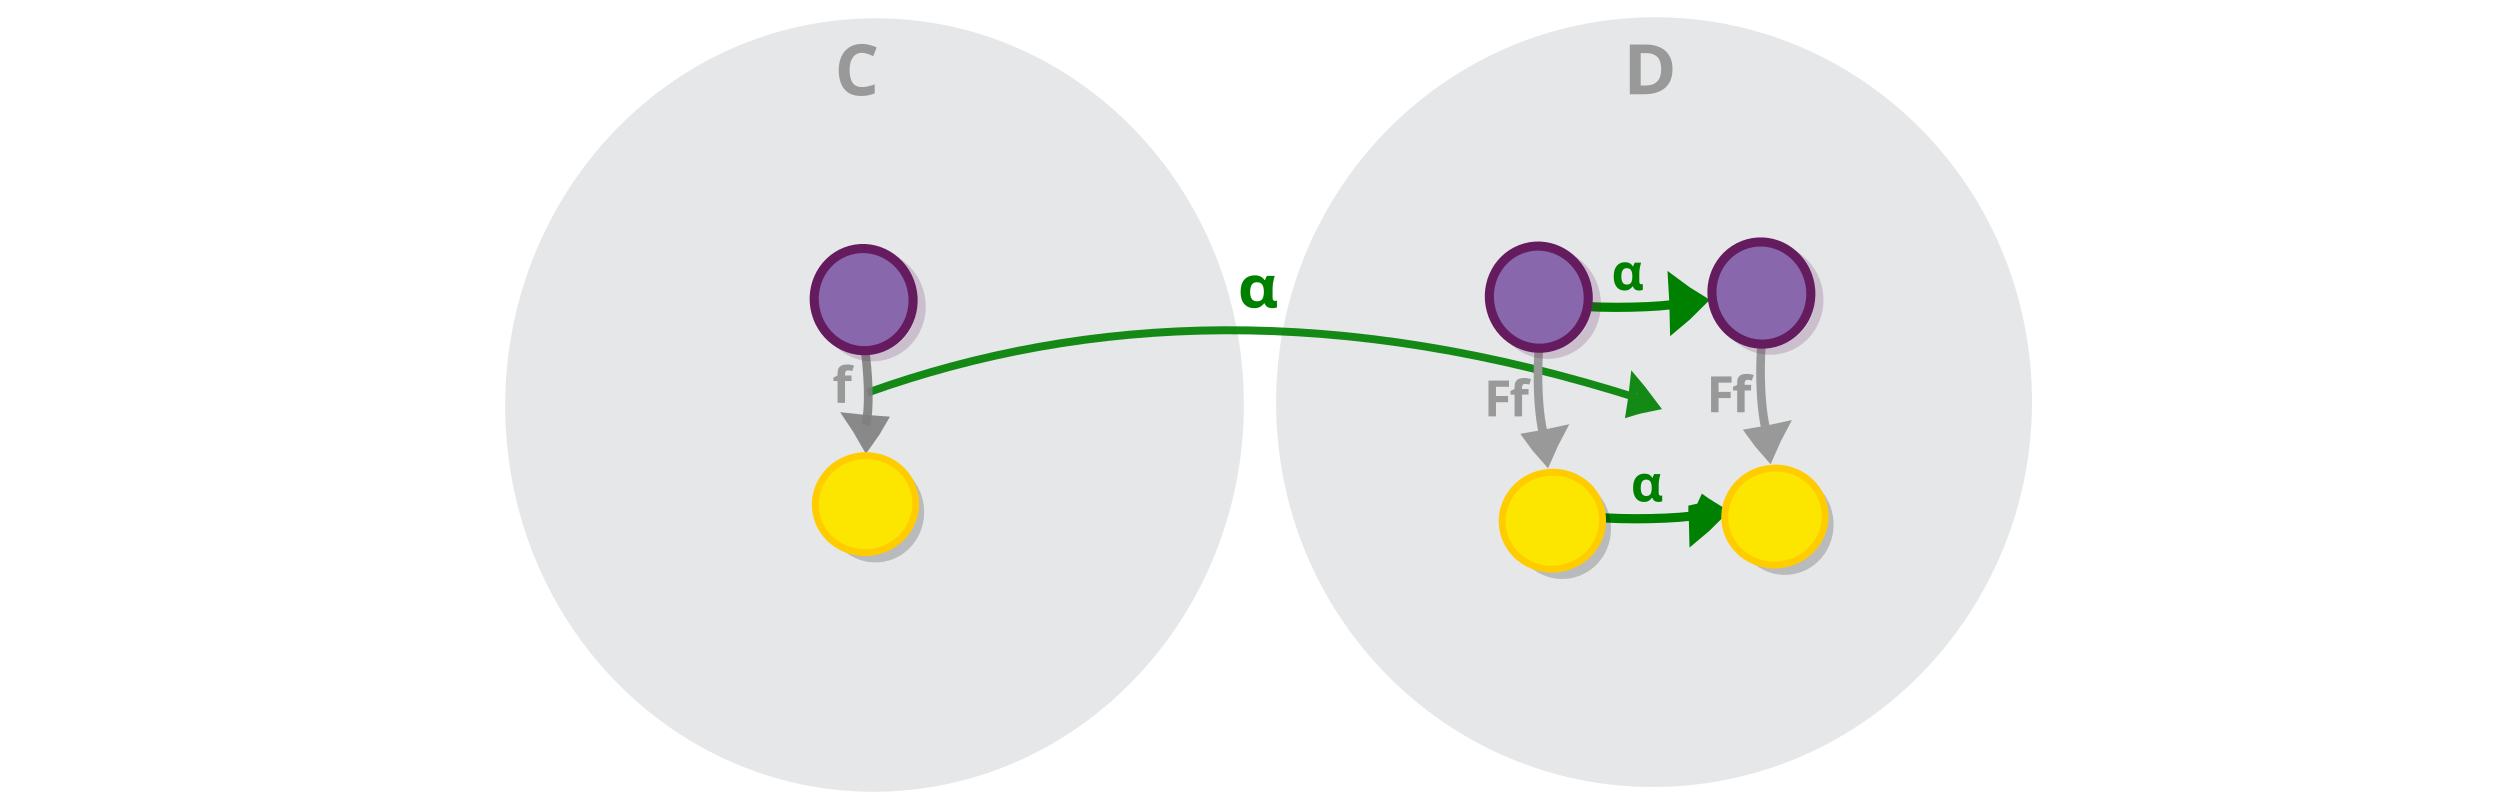
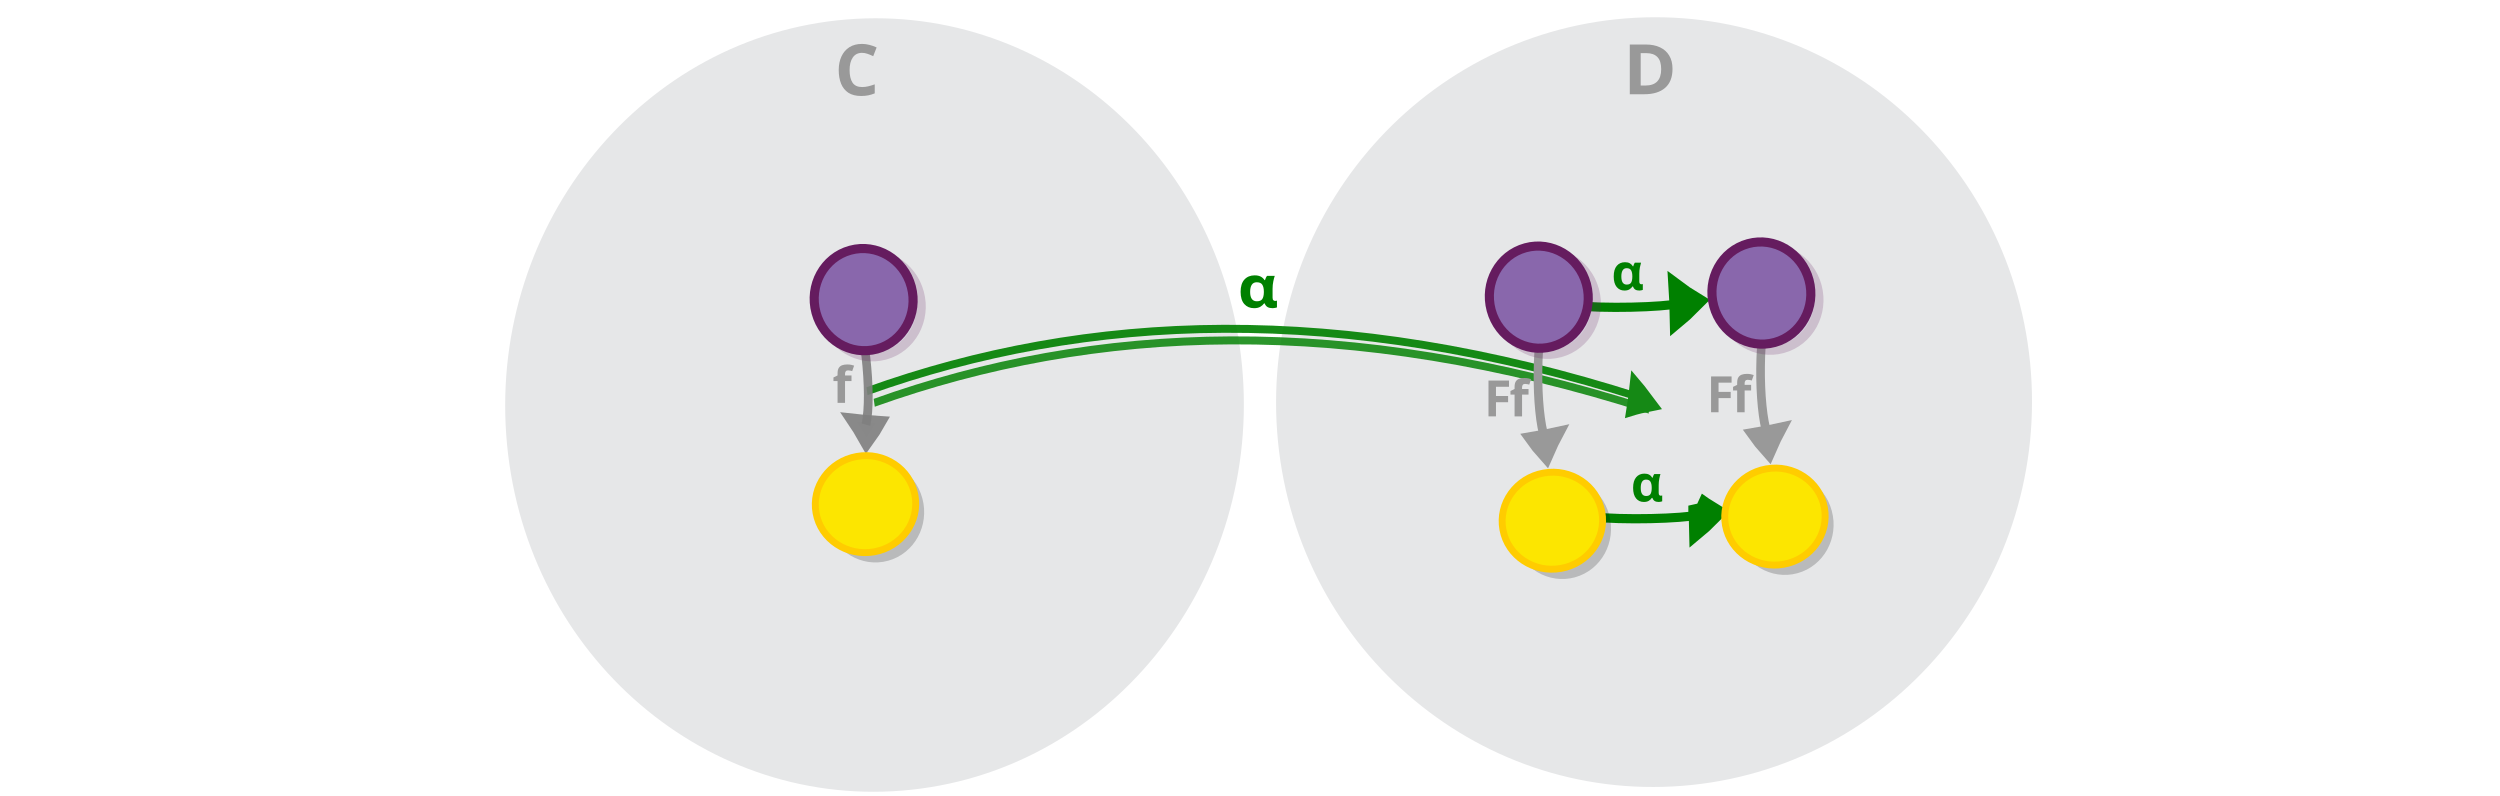
<svg xmlns="http://www.w3.org/2000/svg" viewBox="0 0 595.3 189.5" version="1.1" id="svg15613">
  <defs id="defs15617" />
  <g id="g26943" transform="matrix(1.044204,0,0,1.063591,100.5091,-1.067378)">
    <ellipse style="fill:#e6e7e8;stroke:#bbbcbe;stroke-width:0;stroke-miterlimit:10;stroke-dasharray:none;stroke-opacity:1" id="circle15601-9-4-4" cy="99.588" cx="96.205" transform="matrix(0.9968418,-0.0794129,0.0730055,0.9973315,0,0)" rx="84.25" ry="86.554" />
    <path d="m 100.331,12.834 q -1.382,0 -2.113,1.033 -0.731,1.033 -0.731,2.828 0,1.811 0.667,2.812 0.683,0.985 2.176,0.985 0.699,0 1.382,-0.159 0.699,-0.159 1.509,-0.445 v 2.017 q -0.747,0.302 -1.477,0.445 -0.731,0.143 -1.636,0.143 -1.747,0 -2.891,-0.715 -1.128,-0.731 -1.668,-2.033 -0.54,-1.318 -0.54,-3.066 0,-1.716 0.62,-3.034 0.62,-1.318 1.795,-2.065 1.191,-0.747 2.907,-0.747 0.842,0 1.684,0.222 0.858,0.207 1.636,0.572 l -0.778,1.954 q -0.635,-0.302 -1.287,-0.524 -0.635,-0.222 -1.255,-0.222 z" style="font-weight:bold;font-size:21.512px;line-height:1.25;font-family:sans-serif;-inkscape-font-specification:'sans-serif Bold';text-align:end;word-spacing:0px;text-anchor:end;fill:#999999;stroke-width:1.191" id="path12067" />
  </g>
  <g id="g26939" transform="matrix(1.08144,0,0,1.043721,61.67271,0.1558326)">
    <ellipse style="fill:#e6e7e8;stroke:#bbbcbe;stroke-width:0;stroke-miterlimit:10;stroke-dasharray:none;stroke-opacity:1" id="circle15601-9-4-4-1" cy="116.324" cx="299.893" transform="matrix(0.9966744,-0.08148687,0.07114503,0.997466,0,0)" rx="83.263" ry="87.763" />
    <path d="m 311.237,15.568 q 0,2.875 -1.636,4.337 -1.62,1.446 -4.559,1.446 h -3.209 V 10.009 h 3.558 q 1.779,0 3.082,0.635 1.318,0.635 2.033,1.874 0.731,1.223 0.731,3.05 z m -2.494,0.064 q 0,-1.89 -0.826,-2.764 -0.826,-0.89 -2.399,-0.89 h -1.287 v 7.387 h 1.033 q 3.479,0 3.479,-3.733 z" style="font-weight:bold;font-size:21.512px;line-height:1.25;font-family:sans-serif;-inkscape-font-specification:'sans-serif Bold';text-align:end;word-spacing:0px;text-anchor:end;fill:#999999;stroke-width:1.191" id="path12069" />
  </g>
  <g id="g42748" transform="matrix(1.066534,-0.07974181,0.08024606,1.028855,14.34857,34.57503)" />
  <g id="g42748-8" transform="matrix(1.066534,-0.07974181,0.08024606,1.028855,266.4113,18.9514)" />
  <g id="g29850-0" transform="matrix(0.7193524,0,0,0.7193524,-1.594624,90.1648)">
    <g transform="matrix(0.1531818,0.01203375,0.02762065,-0.2130057,509.4576,103.7431)" id="g1482-7-0-4-90-3" style="display:inline;fill:#ff8080;stroke:#008000;stroke-width:6.389;stroke-miterlimit:10;stroke-opacity:1">
      <path d="m 300.111,308.891 c 11.457,-5.059 23.316,-9.601 35.445,-13.89 -8.574,-7.716 -17.731,-15.117 -27.472,-22.203 -2.745,12.606 -4.334,22.493 -7.973,36.094 z" id="path1478-7-9-9-9-9" style="fill:#ff8080;stroke:#008000;stroke-width:36.898;stroke-opacity:1" />
      <path d="m 44.584,277.85 c 65.576,-4.732 190.882,3.877 244.646,11.716" id="path1480-1-3-7-1-1" style="fill:#ff8080;stroke:#008000;stroke-width:14.277;stroke-opacity:1;paint-order:markers fill stroke" />
    </g>
    <path id="path12093-9" style="font-weight:bold;font-size:21.512px;line-height:1.25;font-family:sans-serif;-inkscape-font-specification:'sans-serif Bold';text-align:end;word-spacing:0px;text-anchor:end;fill:#008000;fill-opacity:1;stroke-width:1.245" d="m 546.363,40.82 q -1.594,0 -2.574,-1.179 -0.98,-1.195 -0.98,-3.487 0,-2.325 1.013,-3.52 1.013,-1.195 2.723,-1.195 0.963,0 1.577,0.349 0.614,0.332 1.029,1.013 h 0.116 q 0.083,-0.282 0.216,-0.614 0.133,-0.349 0.332,-0.598 h 2.042 q -0.183,0.531 -0.382,1.544 -0.199,1.013 -0.199,2.125 v 2.524 q 0,0.565 0.199,0.764 0.216,0.199 0.482,0.199 0.116,0 0.266,-0.033 0.149,-0.033 0.216,-0.05 v 1.943 q -0.116,0.066 -0.482,0.133 -0.349,0.083 -0.631,0.083 -0.83,0 -1.345,-0.299 -0.515,-0.299 -0.797,-1.063 h -0.166 q -0.365,0.565 -0.996,0.963 -0.631,0.398 -1.66,0.398 z m 0.747,-1.976 q 1.029,0 1.428,-0.614 0.415,-0.631 0.432,-1.992 v -0.1 q 0,-1.328 -0.415,-2.026 -0.398,-0.697 -1.478,-0.697 -0.88,0 -1.312,0.714 -0.432,0.697 -0.432,2.042 0,2.673 1.777,2.673 z" />
  </g>
  <g id="g29850-0-2" transform="matrix(0.7193524,0,0,0.7193524,-6.212344,39.82238)">
    <g transform="matrix(0.1531818,0.01203375,0.02762065,-0.2130057,509.4576,103.7431)" id="g1482-7-0-4-90-3-8" style="display:inline;fill:#ff8080;stroke:#008000;stroke-width:6.389;stroke-miterlimit:10;stroke-opacity:1">
      <path d="m 300.111,308.891 c 11.457,-5.059 23.316,-9.601 35.445,-13.89 -8.574,-7.716 -17.731,-15.117 -27.472,-22.203 -2.745,12.606 -4.334,22.493 -7.973,36.094 z" id="path1478-7-9-9-9-9-8" style="fill:#ff8080;stroke:#008000;stroke-width:36.898;stroke-opacity:1" />
      <path d="m 44.584,277.85 c 65.576,-4.732 190.882,3.877 244.646,11.716" id="path1480-1-3-7-1-1-8" style="fill:#ff8080;stroke:#008000;stroke-width:14.277;stroke-opacity:1;paint-order:markers fill stroke" />
    </g>
    <path id="path12093-9-6" style="font-weight:bold;font-size:21.512px;line-height:1.25;font-family:sans-serif;-inkscape-font-specification:'sans-serif Bold';text-align:end;word-spacing:0px;text-anchor:end;fill:#008000;fill-opacity:1;stroke-width:1.245" d="m 546.363,40.82 q -1.594,0 -2.574,-1.179 -0.98,-1.195 -0.98,-3.487 0,-2.325 1.013,-3.52 1.013,-1.195 2.723,-1.195 0.963,0 1.577,0.349 0.614,0.332 1.029,1.013 h 0.116 q 0.083,-0.282 0.216,-0.614 0.133,-0.349 0.332,-0.598 h 2.042 q -0.183,0.531 -0.382,1.544 -0.199,1.013 -0.199,2.125 v 2.524 q 0,0.565 0.199,0.764 0.216,0.199 0.482,0.199 0.116,0 0.266,-0.033 0.149,-0.033 0.216,-0.05 v 1.943 q -0.116,0.066 -0.482,0.133 -0.349,0.083 -0.631,0.083 -0.83,0 -1.345,-0.299 -0.515,-0.299 -0.797,-1.063 h -0.166 q -0.365,0.565 -0.996,0.963 -0.631,0.398 -1.66,0.398 z m 0.747,-1.976 q 1.029,0 1.428,-0.614 0.415,-0.631 0.432,-1.992 v -0.1 q 0,-1.328 -0.415,-2.026 -0.398,-0.697 -1.478,-0.697 -0.88,0 -1.312,0.714 -0.432,0.697 -0.432,2.042 0,2.673 1.777,2.673 z" />
  </g>
  <g transform="matrix(0.1124273,-0.01199662,0.01882329,0.2330963,353.8807,48.34944)" style="display:inline;opacity:0.91;fill:#dddddd;stroke:#008000;stroke-width:10.934;stroke-miterlimit:10;stroke-dasharray:none;stroke-opacity:1" id="g16254-4">
    <path style="stroke:#008000;stroke-width:15.575;stroke-miterlimit:10;stroke-dasharray:none;stroke-opacity:1" id="path1478-7-9-0-19-0-7-4-6" d="m 268.428,223.772 c 14.425,-1.398 29.324,-2.294 44.547,-2.925 -10.282,-8.117 -21.301,-16.116 -33.058,-24 -3.964,9.413 -6.373,16.925 -11.489,26.924 z" />
-     <path style="fill:none;stroke:#008000;stroke-width:8.154;stroke-miterlimit:10;stroke-dasharray:none;stroke-opacity:1;paint-order:markers fill stroke" id="path1480-1-3-1-5-7-5-05-2" d="M -1331.284,125.192 C -855.987,69.129 -321.325,85.367 294.161,215.831" />
+     <path style="fill:none;stroke:#008000;stroke-width:8.154;stroke-miterlimit:10;stroke-dasharray:none;stroke-opacity:1;paint-order:markers fill stroke" id="path1480-1-3-1-5-7-5-05-2" d="M -1332.057,123.656 C -856.76,67.593 -322.098,83.831 293.388,214.295" />
+     <path style="display:inline;opacity:0.91;fill:none;stroke:#008000;stroke-width:8.154;stroke-miterlimit:10;stroke-dasharray:none;stroke-opacity:1;paint-order:markers fill stroke" id="path1480-1-3-1-5-7-5-05-2-3" d="M -1318.818,136.171 C -843.52,80.109 -308.858,96.346 306.627,226.811" />
  </g>
  <a id="a49464" transform="translate(102.0065,2.376453)">
    <g style="display:inline;fill:#dddddd;stroke:#808080;stroke-width:6.389;stroke-miterlimit:10;stroke-opacity:0.91" id="g1482-7-0-1-0-3" transform="matrix(0.03265143,0.1973065,-0.236637,0.0043022,147.4684,38.04733)">
      <path style="stroke:#808080;stroke-width:19.035;stroke-opacity:0.91" id="path1478-7-9-0-19-0" d="m 299.356,233.033 c 5.865,-2.466 11.98,-4.677 18.256,-6.762 -5.112,-3.83 -10.518,-7.506 -16.22,-11.028 -0.69,6.214 -0.926,11.088 -2.036,17.79 z" />
      <path style="fill:none;stroke:#808080;stroke-width:10.649;stroke-opacity:0.91;paint-order:markers fill stroke" id="path1480-1-3-1-5-7" d="M 127.386,78.378 C 176.957,66.302 277.685,72.076 317.498,86.173" transform="matrix(0.89574,0,0,0.81736,18.384,154.236)" />
    </g>
    <path d="m 100.754,88.363 h -1.541 v 5.184 h -1.78 v -5.184 h -0.979 v -0.86 l 0.979,-0.478 v -0.478 q 0,-0.836 0.275,-1.29 0.287,-0.466 0.8,-0.657 0.526,-0.191 1.23,-0.191 0.526,0 0.944,0.084 0.43,0.084 0.693,0.191 l -0.454,1.302 q -0.203,-0.06 -0.442,-0.107 -0.239,-0.06 -0.549,-0.06 -0.37,0 -0.549,0.227 -0.167,0.227 -0.167,0.573 v 0.406 h 1.541 z" style="font-weight:bold;font-size:21.512px;line-height:1.25;font-family:sans-serif;-inkscape-font-specification:'sans-serif Bold';text-align:end;word-spacing:0px;text-anchor:end;fill:#999999;fill-opacity:1;stroke-width:0.896" id="path12075" />
    <g id="g16126" transform="matrix(0.1847734,0.9650488,-0.9650488,0.1847734,129.2282,-113.3525)" style="fill:#8967ac;fill-opacity:1;stroke:#651c5f;stroke-opacity:1">
      <ellipse ry="11.965" rx="12.4" transform="matrix(0.9972166,-0.07455915,0.0777593,0.9969722,0,0)" style="opacity:0.203;fill:#8967ac;fill-opacity:1;stroke:#651c5f;stroke-width:2.214;stroke-miterlimit:10;stroke-dasharray:none;stroke-opacity:1" id="circle15601-9-4-6" cy="72.011" cx="174.056" />
      <ellipse ry="11.965" rx="12.4" transform="matrix(0.9972166,-0.07455915,0.0777593,0.9969722,0,0)" style="fill:#8967ac;fill-opacity:1;stroke:#651c5f;stroke-width:2.214;stroke-miterlimit:10;stroke-dasharray:none;stroke-opacity:1" id="circle15601-9-4" cy="73.519" cx="172.109" />
    </g>
    <g id="g16153" transform="matrix(0.1019075,0.9772796,-0.9772796,0.1019075,174.4153,-81.17957)">
      <ellipse cx="178.593" cy="120.173" id="circle15601-9-4-6-2" style="opacity:0.203;fill:#030303;fill-opacity:1;stroke:none;stroke-width:2.214;stroke-miterlimit:10;stroke-dasharray:none;stroke-opacity:1" transform="matrix(0.9872427,-0.1592225,0.1623902,0.9867266,0,0)" rx="12.4" ry="11.965" />
      <ellipse ry="11.748" rx="12.176" transform="matrix(-0.07418163,-0.9972448,0.9970015,-0.07738188,0,0)" style="fill:#fce600;fill-opacity:1;stroke:#ffcc00;stroke-width:1.677;stroke-miterlimit:10;stroke-opacity:1" id="circle15605" cy="186.489" cx="-106.902" />
    </g>
  </a>
  <g style="display:inline;fill:#dddddd;stroke:#999999;stroke-width:6.389;stroke-miterlimit:10;stroke-opacity:1" id="g1482-7-0-1-0-3-5" transform="matrix(-0.01201182,0.1996289,0.2358071,-0.02026366,318.5451,48.7209)">
    <path style="stroke:#999999;stroke-width:19.035;stroke-opacity:1" id="path1478-7-9-0-19-0-2" d="m 299.356,233.033 c 5.865,-2.466 11.98,-4.677 18.256,-6.762 -5.112,-3.83 -10.518,-7.506 -16.22,-11.028 -0.69,6.214 -0.926,11.088 -2.036,17.79 z" />
    <path style="fill:none;stroke:#999999;stroke-width:10.649;stroke-opacity:1;paint-order:markers fill stroke" id="path1480-1-3-1-5-7-2" d="M 127.386,78.378 C 176.957,66.302 277.685,72.076 317.498,86.173" transform="matrix(0.89574,0,0,0.81736,18.384,154.236)" />
  </g>
  <g id="g75560" style="fill:#999999;fill-opacity:1" transform="translate(100.1667,0.2811576)">
    <path d="m 256.052,98.865 h -1.78 v -8.528 h 4.885 v 1.481 h -3.105 v 2.198 h 2.89 v 1.481 h -2.89 z" style="font-weight:bold;font-size:21.512px;line-height:1.25;font-family:sans-serif;-inkscape-font-specification:'sans-serif Bold';text-align:end;word-spacing:0px;text-anchor:end;fill:#999999;fill-opacity:1;stroke-width:0.896" id="path12077" />
    <path d="m 263.807,93.681 h -1.541 v 5.184 h -1.78 v -5.184 h -0.979 v -0.86 l 0.979,-0.478 V 91.865 q 0,-0.836 0.275,-1.29 0.287,-0.466 0.8,-0.657 0.526,-0.191 1.23,-0.191 0.526,0 0.944,0.084 0.43,0.084 0.693,0.191 l -0.454,1.302 q -0.203,-0.06 -0.442,-0.107 -0.239,-0.06 -0.549,-0.06 -0.37,0 -0.549,0.227 -0.167,0.227 -0.167,0.573 v 0.406 h 1.541 z" style="font-weight:bold;font-size:21.512px;line-height:1.25;font-family:sans-serif;-inkscape-font-specification:'sans-serif Bold';text-align:end;word-spacing:0px;text-anchor:end;fill:#999999;fill-opacity:1;stroke-width:0.896" id="path12081" />
  </g>
  <path id="path12093-9-6-4" style="font-weight:bold;font-size:21.512px;line-height:1.25;font-family:sans-serif;-inkscape-font-specification:'sans-serif Bold';text-align:end;word-spacing:0px;text-anchor:end;fill:#008000;fill-opacity:1;stroke-width:1.078" d="m 298.608,73.384 q -1.433,0 -2.313,-0.982 -0.881,-0.996 -0.881,-2.905 0,-1.937 0.91,-2.933 0.91,-0.996 2.448,-0.996 0.866,0 1.418,0.291 0.552,0.277 0.925,0.844 h 0.104 q 0.075,-0.235 0.194,-0.512 0.119,-0.291 0.298,-0.498 h 1.836 q -0.164,0.443 -0.343,1.287 -0.179,0.844 -0.179,1.771 v 2.103 q 0,0.47 0.179,0.636 0.194,0.166 0.433,0.166 0.104,0 0.239,-0.028 0.134,-0.028 0.194,-0.042 v 1.619 q -0.104,0.055 -0.433,0.111 -0.313,0.069 -0.567,0.069 -0.746,0 -1.209,-0.249 -0.463,-0.249 -0.716,-0.885 h -0.149 q -0.328,0.47 -0.895,0.802 -0.567,0.332 -1.492,0.332 z m 0.672,-1.646 q 0.925,0 1.283,-0.512 0.373,-0.526 0.388,-1.66 v -0.083 q 0,-1.107 -0.373,-1.688 -0.358,-0.581 -1.328,-0.581 -0.791,0 -1.179,0.595 -0.388,0.581 -0.388,1.702 0,2.227 1.597,2.227 z" />
  <g id="g16126-2" transform="matrix(0.1847734,0.9650488,-0.9650488,0.1847734,392.0028,-111.5594)" style="fill:#8967ac;fill-opacity:1;stroke:#651c5f;stroke-opacity:1">
    <ellipse ry="11.965" rx="12.4" transform="matrix(0.9972166,-0.07455915,0.0777593,0.9969722,0,0)" style="opacity:0.203;fill:#8967ac;fill-opacity:1;stroke:#651c5f;stroke-width:2.214;stroke-miterlimit:10;stroke-dasharray:none;stroke-opacity:1" id="circle15601-9-4-6-3" cy="72.011" cx="174.056" />
    <ellipse ry="11.965" rx="12.4" transform="matrix(0.9972166,-0.07455915,0.0777593,0.9969722,0,0)" style="fill:#8967ac;fill-opacity:1;stroke:#651c5f;stroke-width:2.214;stroke-miterlimit:10;stroke-dasharray:none;stroke-opacity:1" id="circle15601-9-4-1" cy="73.519" cx="172.109" />
  </g>
  <g id="g16153-8" transform="matrix(0.1019075,0.9772796,-0.9772796,0.1019075,439.9761,-74.85787)">
    <ellipse cx="178.593" cy="120.173" id="circle15601-9-4-6-2-3" style="opacity:0.203;fill:#030303;fill-opacity:1;stroke:none;stroke-width:2.214;stroke-miterlimit:10;stroke-dasharray:none;stroke-opacity:1" transform="matrix(0.9872427,-0.1592225,0.1623902,0.9867266,0,0)" rx="12.4" ry="11.965" />
    <ellipse ry="11.748" rx="12.176" transform="matrix(-0.07418163,-0.9972448,0.9970015,-0.07738188,0,0)" style="fill:#fce600;fill-opacity:1;stroke:#ffcc00;stroke-width:1.677;stroke-miterlimit:10;stroke-opacity:1" id="circle15605-4" cy="186.489" cx="-106.902" />
  </g>
  <g style="display:inline;fill:#dddddd;stroke:#999999;stroke-width:6.389;stroke-miterlimit:10;stroke-opacity:1" id="g1482-7-0-1-0-3-5-7" transform="matrix(-0.01201182,0.1996289,0.2358071,-0.02026366,371.5461,47.74006)">
    <path style="stroke:#999999;stroke-width:19.035;stroke-opacity:1" id="path1478-7-9-0-19-0-2-0" d="m 299.356,233.033 c 5.865,-2.466 11.98,-4.677 18.256,-6.762 -5.112,-3.83 -10.518,-7.506 -16.22,-11.028 -0.69,6.214 -0.926,11.088 -2.036,17.79 z" />
    <path style="fill:none;stroke:#999999;stroke-width:10.649;stroke-opacity:1;paint-order:markers fill stroke" id="path1480-1-3-1-5-7-2-5" d="M 127.386,78.378 C 176.957,66.302 277.685,72.076 317.498,86.173" transform="matrix(0.89574,0,0,0.81736,18.384,154.236)" />
  </g>
  <g id="g75560-1" style="fill:#999999;fill-opacity:1" transform="translate(153.1677,-0.6996859)">
    <path d="m 256.052,98.865 h -1.78 v -8.528 h 4.885 v 1.481 h -3.105 v 2.198 h 2.89 v 1.481 h -2.89 z" style="font-weight:bold;font-size:21.512px;line-height:1.25;font-family:sans-serif;-inkscape-font-specification:'sans-serif Bold';text-align:end;word-spacing:0px;text-anchor:end;fill:#999999;fill-opacity:1;stroke-width:0.896" id="path12077-1" />
    <path d="m 263.807,93.681 h -1.541 v 5.184 h -1.78 v -5.184 h -0.979 v -0.86 l 0.979,-0.478 V 91.865 q 0,-0.836 0.275,-1.29 0.287,-0.466 0.8,-0.657 0.526,-0.191 1.23,-0.191 0.526,0 0.944,0.084 0.43,0.084 0.693,0.191 l -0.454,1.302 q -0.203,-0.06 -0.442,-0.107 -0.239,-0.06 -0.549,-0.06 -0.37,0 -0.549,0.227 -0.167,0.227 -0.167,0.573 v 0.406 h 1.541 z" style="font-weight:bold;font-size:21.512px;line-height:1.25;font-family:sans-serif;-inkscape-font-specification:'sans-serif Bold';text-align:end;word-spacing:0px;text-anchor:end;fill:#999999;fill-opacity:1;stroke-width:0.896" id="path12081-0" />
  </g>
  <g id="g16126-2-30" transform="matrix(0.1847734,0.9650488,-0.9650488,0.1847734,445.0038,-112.5402)" style="fill:#8967ac;fill-opacity:1;stroke:#651c5f;stroke-opacity:1">
    <ellipse ry="11.965" rx="12.4" transform="matrix(0.9972166,-0.07455915,0.0777593,0.9969722,0,0)" style="opacity:0.203;fill:#8967ac;fill-opacity:1;stroke:#651c5f;stroke-width:2.214;stroke-miterlimit:10;stroke-dasharray:none;stroke-opacity:1" id="circle15601-9-4-6-3-04" cy="72.011" cx="174.056" />
    <ellipse ry="11.965" rx="12.4" transform="matrix(0.9972166,-0.07455915,0.0777593,0.9969722,0,0)" style="fill:#8967ac;fill-opacity:1;stroke:#651c5f;stroke-width:2.214;stroke-miterlimit:10;stroke-dasharray:none;stroke-opacity:1" id="circle15601-9-4-1-5" cy="73.519" cx="172.109" />
  </g>
  <g id="g16153-8-4" transform="matrix(0.1019075,0.9772796,-0.9772796,0.1019075,492.9771,-75.83871)">
    <ellipse cx="178.593" cy="120.173" id="circle15601-9-4-6-2-3-2" style="opacity:0.203;fill:#030303;fill-opacity:1;stroke:none;stroke-width:2.214;stroke-miterlimit:10;stroke-dasharray:none;stroke-opacity:1" transform="matrix(0.9872427,-0.1592225,0.1623902,0.9867266,0,0)" rx="12.4" ry="11.965" />
    <ellipse ry="11.748" rx="12.176" transform="matrix(-0.07418163,-0.9972448,0.9970015,-0.07738188,0,0)" style="fill:#fce600;fill-opacity:1;stroke:#ffcc00;stroke-width:1.677;stroke-miterlimit:10;stroke-opacity:1" id="circle15605-4-4" cy="186.489" cx="-106.902" />
  </g>
</svg>
